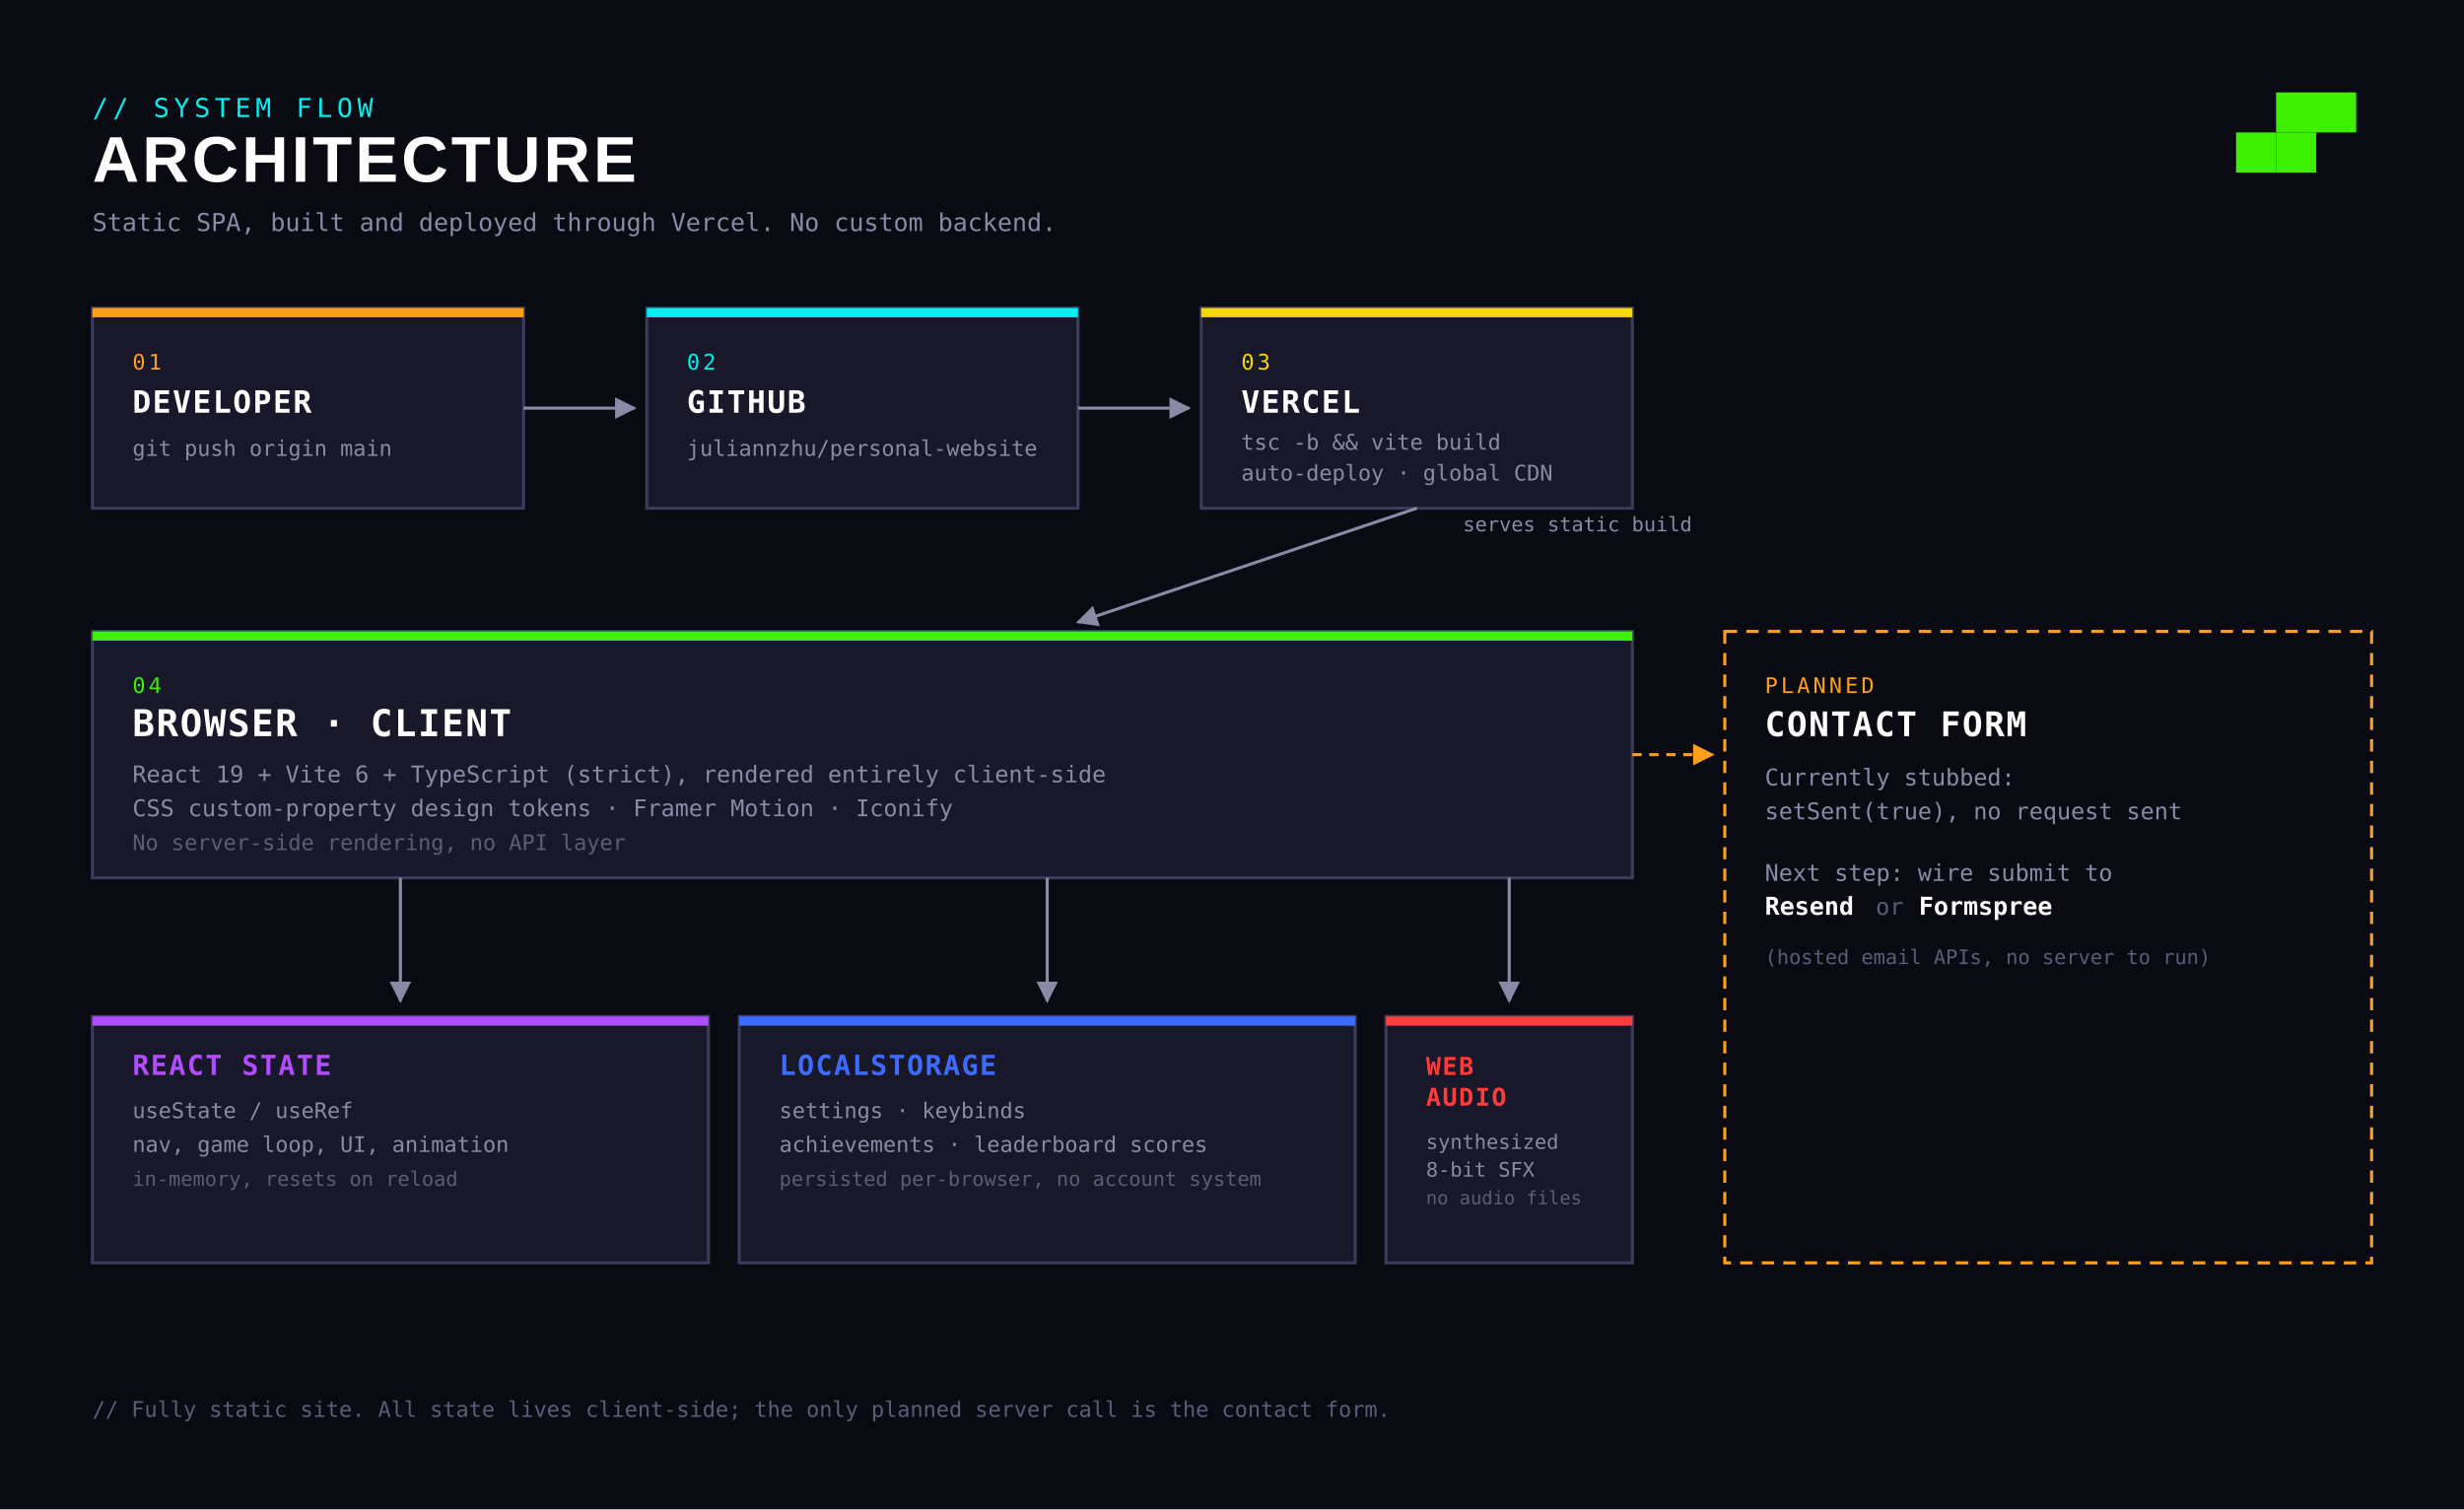
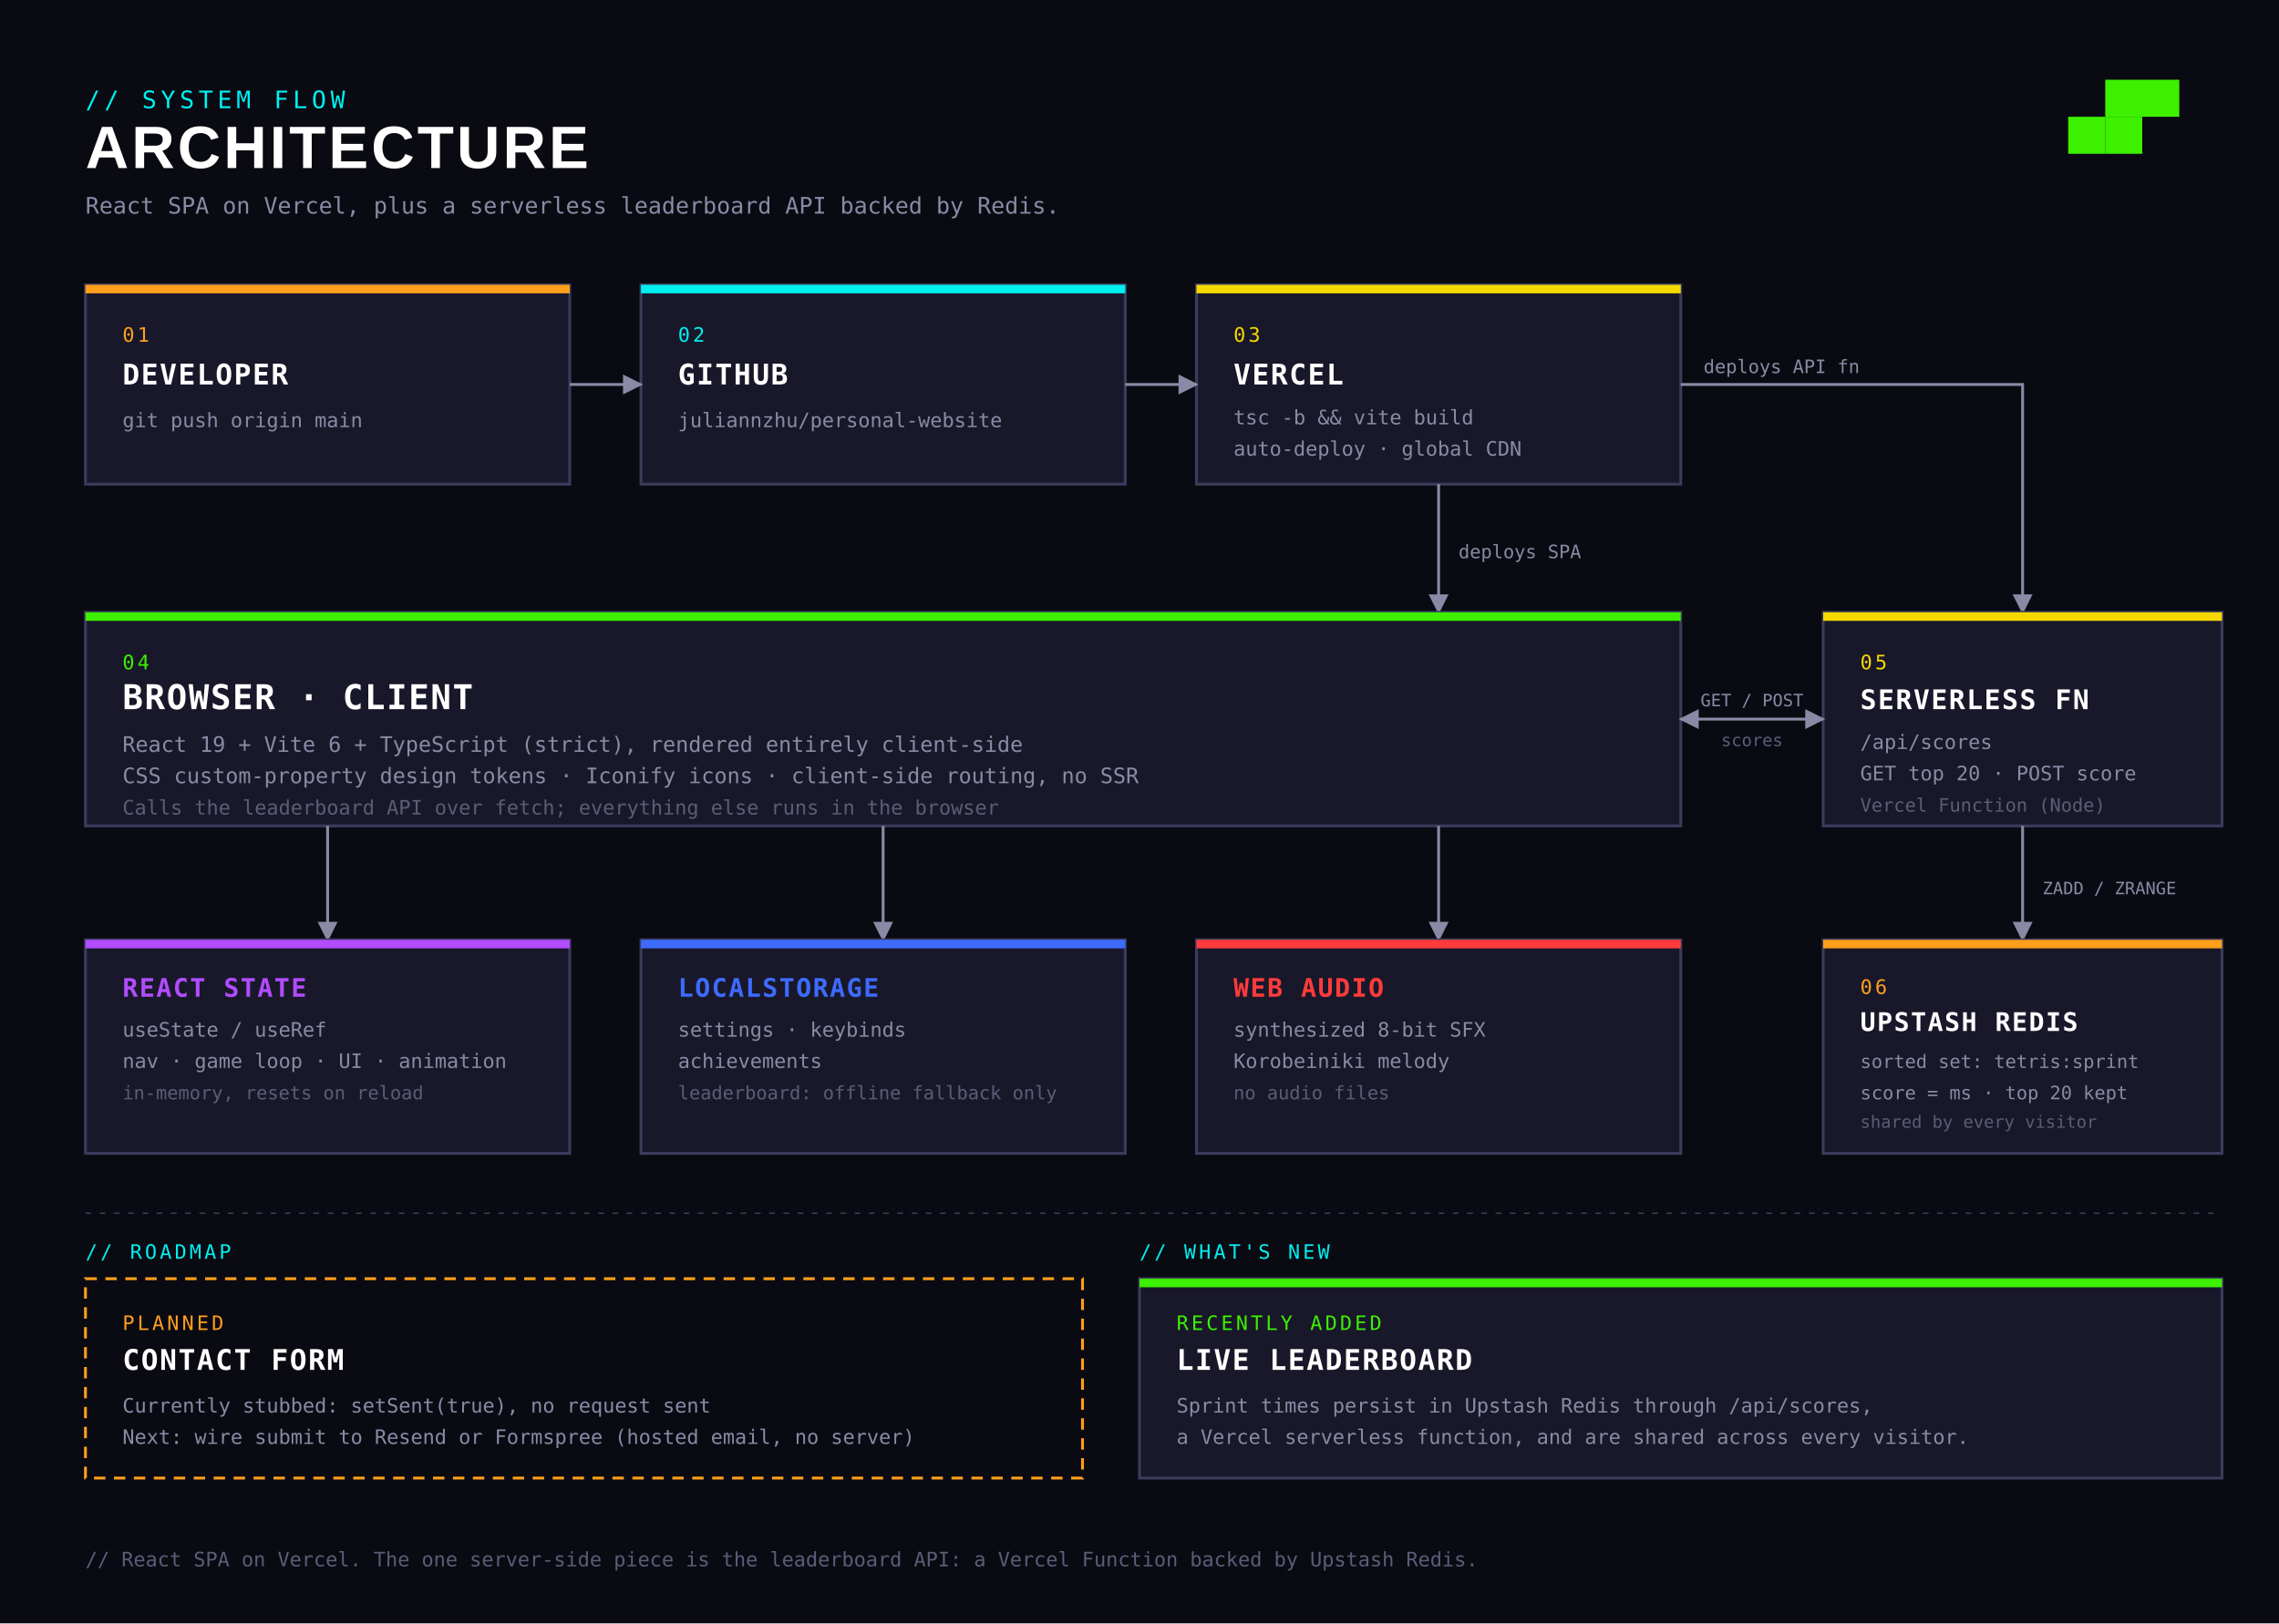
- <svg xmlns="http://www.w3.org/2000/svg" viewBox="0 0 1600 980" font-family="ui-monospace, SFMono-Regular, Menlo, Consolas, monospace">
+ <svg xmlns="http://www.w3.org/2000/svg" viewBox="0 0 1600 1140" font-family="ui-monospace, SFMono-Regular, Menlo, Consolas, monospace">
  <defs>
    <marker id="arrow" viewBox="0 0 10 10" refX="9" refY="5" markerWidth="7" markerHeight="7" orient="auto-start-reverse">
      <path d="M0,0 L10,5 L0,10 z" fill="#8a8aa6" />
    </marker>
    <marker id="arrow-o" viewBox="0 0 10 10" refX="9" refY="5" markerWidth="7" markerHeight="7" orient="auto-start-reverse">
      <path d="M0,0 L10,5 L0,10 z" fill="#ff9f1c" />
    </marker>
  </defs>
-   <rect x="0" y="0" width="1600" height="980" fill="#0a0a12" />
+   <rect x="0" y="0" width="1600" height="1140" fill="#0a0a12" />
  <g fill="#3cf000">
-     <rect x="1478" y="60" width="26" height="26" />
-     <rect x="1504" y="60" width="26" height="26" />
-     <rect x="1452" y="86" width="26" height="26" />
-     <rect x="1478" y="86" width="26" height="26" />
+     <rect x="1478" y="56" width="26" height="26" />
+     <rect x="1504" y="56" width="26" height="26" />
+     <rect x="1452" y="82" width="26" height="26" />
+     <rect x="1478" y="82" width="26" height="26" />
  </g>
  <text x="60" y="76" fill="#00f0f0" font-size="17" letter-spacing="3">// SYSTEM FLOW</text>
  <text x="60" y="118" fill="#ffffff" font-size="42" font-weight="800" letter-spacing="2" font-family="Arial, Helvetica, sans-serif">ARCHITECTURE</text>
-   <text x="60" y="150" fill="#8a8aa6" font-size="16">Static SPA, built and deployed through Vercel. No custom backend.</text>
-   <rect x="60" y="200" width="280" height="130" fill="#18182a" stroke="#3b3b5c" stroke-width="2" />
-   <rect x="60" y="200" width="280" height="6" fill="#ff9f1c" />
+   <text x="60" y="150" fill="#8a8aa6" font-size="16">React SPA on Vercel, plus a serverless leaderboard API backed by Redis.</text>
+   <rect x="60" y="200" width="340" height="140" fill="#18182a" stroke="#3b3b5c" stroke-width="2" />
+   <rect x="60" y="200" width="340" height="6" fill="#ff9f1c" />
  <text x="86" y="240" fill="#ff9f1c" font-size="14" letter-spacing="2">01</text>
-   <text x="86" y="268" fill="#ffffff" font-size="20" font-weight="700" letter-spacing="1">DEVELOPER</text>
-   <text x="86" y="296" fill="#8a8aa6" font-size="14">git push origin main</text>
-   <rect x="420" y="200" width="280" height="130" fill="#18182a" stroke="#3b3b5c" stroke-width="2" />
-   <rect x="420" y="200" width="280" height="6" fill="#00f0f0" />
-   <text x="446" y="240" fill="#00f0f0" font-size="14" letter-spacing="2">02</text>
-   <text x="446" y="268" fill="#ffffff" font-size="20" font-weight="700" letter-spacing="1">GITHUB</text>
-   <text x="446" y="296" fill="#8a8aa6" font-size="14">juliannzhu/personal-website</text>
-   <rect x="780" y="200" width="280" height="130" fill="#18182a" stroke="#3b3b5c" stroke-width="2" />
-   <rect x="780" y="200" width="280" height="6" fill="#f5d800" />
-   <text x="806" y="240" fill="#f5d800" font-size="14" letter-spacing="2">03</text>
-   <text x="806" y="268" fill="#ffffff" font-size="20" font-weight="700" letter-spacing="1">VERCEL</text>
-   <text x="806" y="292" fill="#8a8aa6" font-size="14">tsc -b &amp;&amp; vite build</text>
-   <text x="806" y="312" fill="#8a8aa6" font-size="14">auto-deploy · global CDN</text>
-   <line x1="340" y1="265" x2="412" y2="265" stroke="#8a8aa6" stroke-width="2" marker-end="url(#arrow)" />
-   <line x1="700" y1="265" x2="772" y2="265" stroke="#8a8aa6" stroke-width="2" marker-end="url(#arrow)" />
-   <line x1="920" y1="330" x2="700" y2="404" stroke="#8a8aa6" stroke-width="2" marker-end="url(#arrow)" />
-   <text x="950" y="345" fill="#8a8aa6" font-size="13">serves static build</text>
-   <rect x="60" y="410" width="1000" height="160" fill="#18182a" stroke="#3b3b5c" stroke-width="2" />
-   <rect x="60" y="410" width="1000" height="6" fill="#3cf000" />
-   <text x="86" y="450" fill="#3cf000" font-size="14" letter-spacing="2">04</text>
-   <text x="86" y="478" fill="#ffffff" font-size="24" font-weight="700" letter-spacing="1">BROWSER · CLIENT</text>
-   <text x="86" y="508" fill="#8a8aa6" font-size="15">React 19 + Vite 6 + TypeScript (strict), rendered entirely client-side</text>
-   <text x="86" y="530" fill="#8a8aa6" font-size="15">CSS custom-property design tokens · Framer Motion · Iconify</text>
-   <text x="86" y="552" fill="#5c5c78" font-size="14">No server-side rendering, no API layer</text>
-   <line x1="260" y1="570" x2="260" y2="650" stroke="#8a8aa6" stroke-width="2" marker-end="url(#arrow)" />
-   <line x1="680" y1="570" x2="680" y2="650" stroke="#8a8aa6" stroke-width="2" marker-end="url(#arrow)" />
-   <line x1="980" y1="570" x2="980" y2="650" stroke="#8a8aa6" stroke-width="2" marker-end="url(#arrow)" />
-   <rect x="60" y="660" width="400" height="160" fill="#18182a" stroke="#3b3b5c" stroke-width="2" />
-   <rect x="60" y="660" width="400" height="6" fill="#b14cff" />
-   <text x="86" y="698" fill="#b14cff" font-size="18" font-weight="700" letter-spacing="1">REACT STATE</text>
-   <text x="86" y="726" fill="#8a8aa6" font-size="14">useState / useRef</text>
-   <text x="86" y="748" fill="#8a8aa6" font-size="14">nav, game loop, UI, animation</text>
-   <text x="86" y="770" fill="#5c5c78" font-size="13">in-memory, resets on reload</text>
-   <rect x="480" y="660" width="400" height="160" fill="#18182a" stroke="#3b3b5c" stroke-width="2" />
-   <rect x="480" y="660" width="400" height="6" fill="#3d6bff" />
-   <text x="506" y="698" fill="#3d6bff" font-size="18" font-weight="700" letter-spacing="1">LOCALSTORAGE</text>
-   <text x="506" y="726" fill="#8a8aa6" font-size="14">settings · keybinds</text>
-   <text x="506" y="748" fill="#8a8aa6" font-size="14">achievements · leaderboard scores</text>
-   <text x="506" y="770" fill="#5c5c78" font-size="13">persisted per-browser, no account system</text>
-   <rect x="900" y="660" width="160" height="160" fill="#18182a" stroke="#3b3b5c" stroke-width="2" />
-   <rect x="900" y="660" width="160" height="6" fill="#ff3b3b" />
-   <text x="926" y="698" fill="#ff3b3b" font-size="16" font-weight="700" letter-spacing="1">WEB</text>
-   <text x="926" y="718" fill="#ff3b3b" font-size="16" font-weight="700" letter-spacing="1">AUDIO</text>
-   <text x="926" y="746" fill="#8a8aa6" font-size="13">synthesized</text>
-   <text x="926" y="764" fill="#8a8aa6" font-size="13">8-bit SFX</text>
-   <text x="926" y="782" fill="#5c5c78" font-size="12">no audio files</text>
-   <rect x="1120" y="410" width="420" height="410" fill="none" stroke="#ff9f1c" stroke-width="2" stroke-dasharray="8 6" />
-   <text x="1146" y="450" fill="#ff9f1c" font-size="14" letter-spacing="2">PLANNED</text>
-   <text x="1146" y="478" fill="#ffffff" font-size="22" font-weight="700" letter-spacing="1">CONTACT FORM</text>
-   <text x="1146" y="510" fill="#8a8aa6" font-size="15">Currently stubbed:</text>
-   <text x="1146" y="532" fill="#8a8aa6" font-size="15">setSent(true), no request sent</text>
-   <text x="1146" y="572" fill="#8a8aa6" font-size="15">Next step: wire submit to</text>
-   <text x="1146" y="594" fill="#ffffff" font-size="16" font-weight="700">Resend</text>
-   <text x="1218" y="594" fill="#5c5c78" font-size="15">or</text>
-   <text x="1246" y="594" fill="#ffffff" font-size="16" font-weight="700">Formspree</text>
-   <text x="1146" y="626" fill="#5c5c78" font-size="13">(hosted email APIs, no server to run)</text>
-   <line x1="1060" y1="490" x2="1112" y2="490" stroke="#ff9f1c" stroke-width="2" stroke-dasharray="6 5" marker-end="url(#arrow-o)" />
-   <text x="60" y="920" fill="#5c5c78" font-size="14">// Fully static site. All state lives client-side; the only planned server call is the contact form.</text>
+   <text x="86" y="270" fill="#ffffff" font-size="20" font-weight="700" letter-spacing="1">DEVELOPER</text>
+   <text x="86" y="300" fill="#8a8aa6" font-size="14">git push origin main</text>
+   <rect x="450" y="200" width="340" height="140" fill="#18182a" stroke="#3b3b5c" stroke-width="2" />
+   <rect x="450" y="200" width="340" height="6" fill="#00f0f0" />
+   <text x="476" y="240" fill="#00f0f0" font-size="14" letter-spacing="2">02</text>
+   <text x="476" y="270" fill="#ffffff" font-size="20" font-weight="700" letter-spacing="1">GITHUB</text>
+   <text x="476" y="300" fill="#8a8aa6" font-size="14">juliannzhu/personal-website</text>
+   <rect x="840" y="200" width="340" height="140" fill="#18182a" stroke="#3b3b5c" stroke-width="2" />
+   <rect x="840" y="200" width="340" height="6" fill="#f5d800" />
+   <text x="866" y="240" fill="#f5d800" font-size="14" letter-spacing="2">03</text>
+   <text x="866" y="270" fill="#ffffff" font-size="20" font-weight="700" letter-spacing="1">VERCEL</text>
+   <text x="866" y="298" fill="#8a8aa6" font-size="14">tsc -b &amp;&amp; vite build</text>
+   <text x="866" y="320" fill="#8a8aa6" font-size="14">auto-deploy · global CDN</text>
+   <line x1="400" y1="270" x2="450" y2="270" stroke="#8a8aa6" stroke-width="2" marker-end="url(#arrow)" />
+   <line x1="790" y1="270" x2="840" y2="270" stroke="#8a8aa6" stroke-width="2" marker-end="url(#arrow)" />
+   <line x1="1010" y1="340" x2="1010" y2="430" stroke="#8a8aa6" stroke-width="2" marker-end="url(#arrow)" />
+   <text x="1024" y="392" fill="#8a8aa6" font-size="13">deploys SPA</text>
+   <polyline points="1180,270 1420,270 1420,430" fill="none" stroke="#8a8aa6" stroke-width="2" marker-end="url(#arrow)" />
+   <text x="1196" y="262" fill="#8a8aa6" font-size="13">deploys API fn</text>
+   <rect x="60" y="430" width="1120" height="150" fill="#18182a" stroke="#3b3b5c" stroke-width="2" />
+   <rect x="60" y="430" width="1120" height="6" fill="#3cf000" />
+   <text x="86" y="470" fill="#3cf000" font-size="14" letter-spacing="2">04</text>
+   <text x="86" y="498" fill="#ffffff" font-size="24" font-weight="700" letter-spacing="1">BROWSER · CLIENT</text>
+   <text x="86" y="528" fill="#8a8aa6" font-size="15">React 19 + Vite 6 + TypeScript (strict), rendered entirely client-side</text>
+   <text x="86" y="550" fill="#8a8aa6" font-size="15">CSS custom-property design tokens · Iconify icons · client-side routing, no SSR</text>
+   <text x="86" y="572" fill="#5c5c78" font-size="14">Calls the leaderboard API over fetch; everything else runs in the browser</text>
+   <rect x="1280" y="430" width="280" height="150" fill="#18182a" stroke="#3b3b5c" stroke-width="2" />
+   <rect x="1280" y="430" width="280" height="6" fill="#f5d800" />
+   <text x="1306" y="470" fill="#f5d800" font-size="14" letter-spacing="2">05</text>
+   <text x="1306" y="498" fill="#ffffff" font-size="19" font-weight="700" letter-spacing="1">SERVERLESS FN</text>
+   <text x="1306" y="526" fill="#8a8aa6" font-size="14">/api/scores</text>
+   <text x="1306" y="548" fill="#8a8aa6" font-size="14">GET top 20 · POST score</text>
+   <text x="1306" y="570" fill="#5c5c78" font-size="13">Vercel Function (Node)</text>
+   <line x1="1180" y1="505" x2="1280" y2="505" stroke="#8a8aa6" stroke-width="2" marker-start="url(#arrow)" marker-end="url(#arrow)" />
+   <text x="1230" y="496" fill="#8a8aa6" font-size="12" text-anchor="middle">GET / POST</text>
+   <text x="1230" y="524" fill="#5c5c78" font-size="12" text-anchor="middle">scores</text>
+   <line x1="1420" y1="580" x2="1420" y2="660" stroke="#8a8aa6" stroke-width="2" marker-end="url(#arrow)" />
+   <text x="1434" y="628" fill="#8a8aa6" font-size="12">ZADD / ZRANGE</text>
+   <line x1="230" y1="580" x2="230" y2="660" stroke="#8a8aa6" stroke-width="2" marker-end="url(#arrow)" />
+   <line x1="620" y1="580" x2="620" y2="660" stroke="#8a8aa6" stroke-width="2" marker-end="url(#arrow)" />
+   <line x1="1010" y1="580" x2="1010" y2="660" stroke="#8a8aa6" stroke-width="2" marker-end="url(#arrow)" />
+   <rect x="60" y="660" width="340" height="150" fill="#18182a" stroke="#3b3b5c" stroke-width="2" />
+   <rect x="60" y="660" width="340" height="6" fill="#b14cff" />
+   <text x="86" y="700" fill="#b14cff" font-size="18" font-weight="700" letter-spacing="1">REACT STATE</text>
+   <text x="86" y="728" fill="#8a8aa6" font-size="14">useState / useRef</text>
+   <text x="86" y="750" fill="#8a8aa6" font-size="14">nav · game loop · UI · animation</text>
+   <text x="86" y="772" fill="#5c5c78" font-size="13">in-memory, resets on reload</text>
+   <rect x="450" y="660" width="340" height="150" fill="#18182a" stroke="#3b3b5c" stroke-width="2" />
+   <rect x="450" y="660" width="340" height="6" fill="#3d6bff" />
+   <text x="476" y="700" fill="#3d6bff" font-size="18" font-weight="700" letter-spacing="1">LOCALSTORAGE</text>
+   <text x="476" y="728" fill="#8a8aa6" font-size="14">settings · keybinds</text>
+   <text x="476" y="750" fill="#8a8aa6" font-size="14">achievements</text>
+   <text x="476" y="772" fill="#5c5c78" font-size="13">leaderboard: offline fallback only</text>
+   <rect x="840" y="660" width="340" height="150" fill="#18182a" stroke="#3b3b5c" stroke-width="2" />
+   <rect x="840" y="660" width="340" height="6" fill="#ff3b3b" />
+   <text x="866" y="700" fill="#ff3b3b" font-size="18" font-weight="700" letter-spacing="1">WEB AUDIO</text>
+   <text x="866" y="728" fill="#8a8aa6" font-size="14">synthesized 8-bit SFX</text>
+   <text x="866" y="750" fill="#8a8aa6" font-size="14">Korobeiniki melody</text>
+   <text x="866" y="772" fill="#5c5c78" font-size="13">no audio files</text>
+   <rect x="1280" y="660" width="280" height="150" fill="#18182a" stroke="#3b3b5c" stroke-width="2" />
+   <rect x="1280" y="660" width="280" height="6" fill="#ff9f1c" />
+   <text x="1306" y="698" fill="#ff9f1c" font-size="14" letter-spacing="2">06</text>
+   <text x="1306" y="724" fill="#ffffff" font-size="18" font-weight="700" letter-spacing="1">UPSTASH REDIS</text>
+   <text x="1306" y="750" fill="#8a8aa6" font-size="13">sorted set: tetris:sprint</text>
+   <text x="1306" y="772" fill="#8a8aa6" font-size="13">score = ms · top 20 kept</text>
+   <text x="1306" y="792" fill="#5c5c78" font-size="12">shared by every visitor</text>
+   <line x1="60" y1="852" x2="1560" y2="852" stroke="#3b3b5c" stroke-width="1" stroke-dasharray="4 6" />
+   <text x="60" y="884" fill="#00f0f0" font-size="14" letter-spacing="2">// ROADMAP</text>
+   <rect x="60" y="898" width="700" height="140" fill="none" stroke="#ff9f1c" stroke-width="2" stroke-dasharray="8 6" />
+   <text x="86" y="934" fill="#ff9f1c" font-size="14" letter-spacing="2">PLANNED</text>
+   <text x="86" y="962" fill="#ffffff" font-size="20" font-weight="700" letter-spacing="1">CONTACT FORM</text>
+   <text x="86" y="992" fill="#8a8aa6" font-size="14">Currently stubbed: setSent(true), no request sent</text>
+   <text x="86" y="1014" fill="#8a8aa6" font-size="14">Next: wire submit to Resend or Formspree (hosted email, no server)</text>
+   <text x="800" y="884" fill="#00f0f0" font-size="14" letter-spacing="2">// WHAT'S NEW</text>
+   <rect x="800" y="898" width="760" height="140" fill="#18182a" stroke="#3b3b5c" stroke-width="2" />
+   <rect x="800" y="898" width="760" height="6" fill="#3cf000" />
+   <text x="826" y="934" fill="#3cf000" font-size="14" letter-spacing="2">RECENTLY ADDED</text>
+   <text x="826" y="962" fill="#ffffff" font-size="20" font-weight="700" letter-spacing="1">LIVE LEADERBOARD</text>
+   <text x="826" y="992" fill="#8a8aa6" font-size="14">Sprint times persist in Upstash Redis through /api/scores,</text>
+   <text x="826" y="1014" fill="#8a8aa6" font-size="14">a Vercel serverless function, and are shared across every visitor.</text>
+   <text x="60" y="1100" fill="#5c5c78" font-size="14">// React SPA on Vercel. The one server-side piece is the leaderboard API: a Vercel Function backed by Upstash Redis.</text>
</svg>
